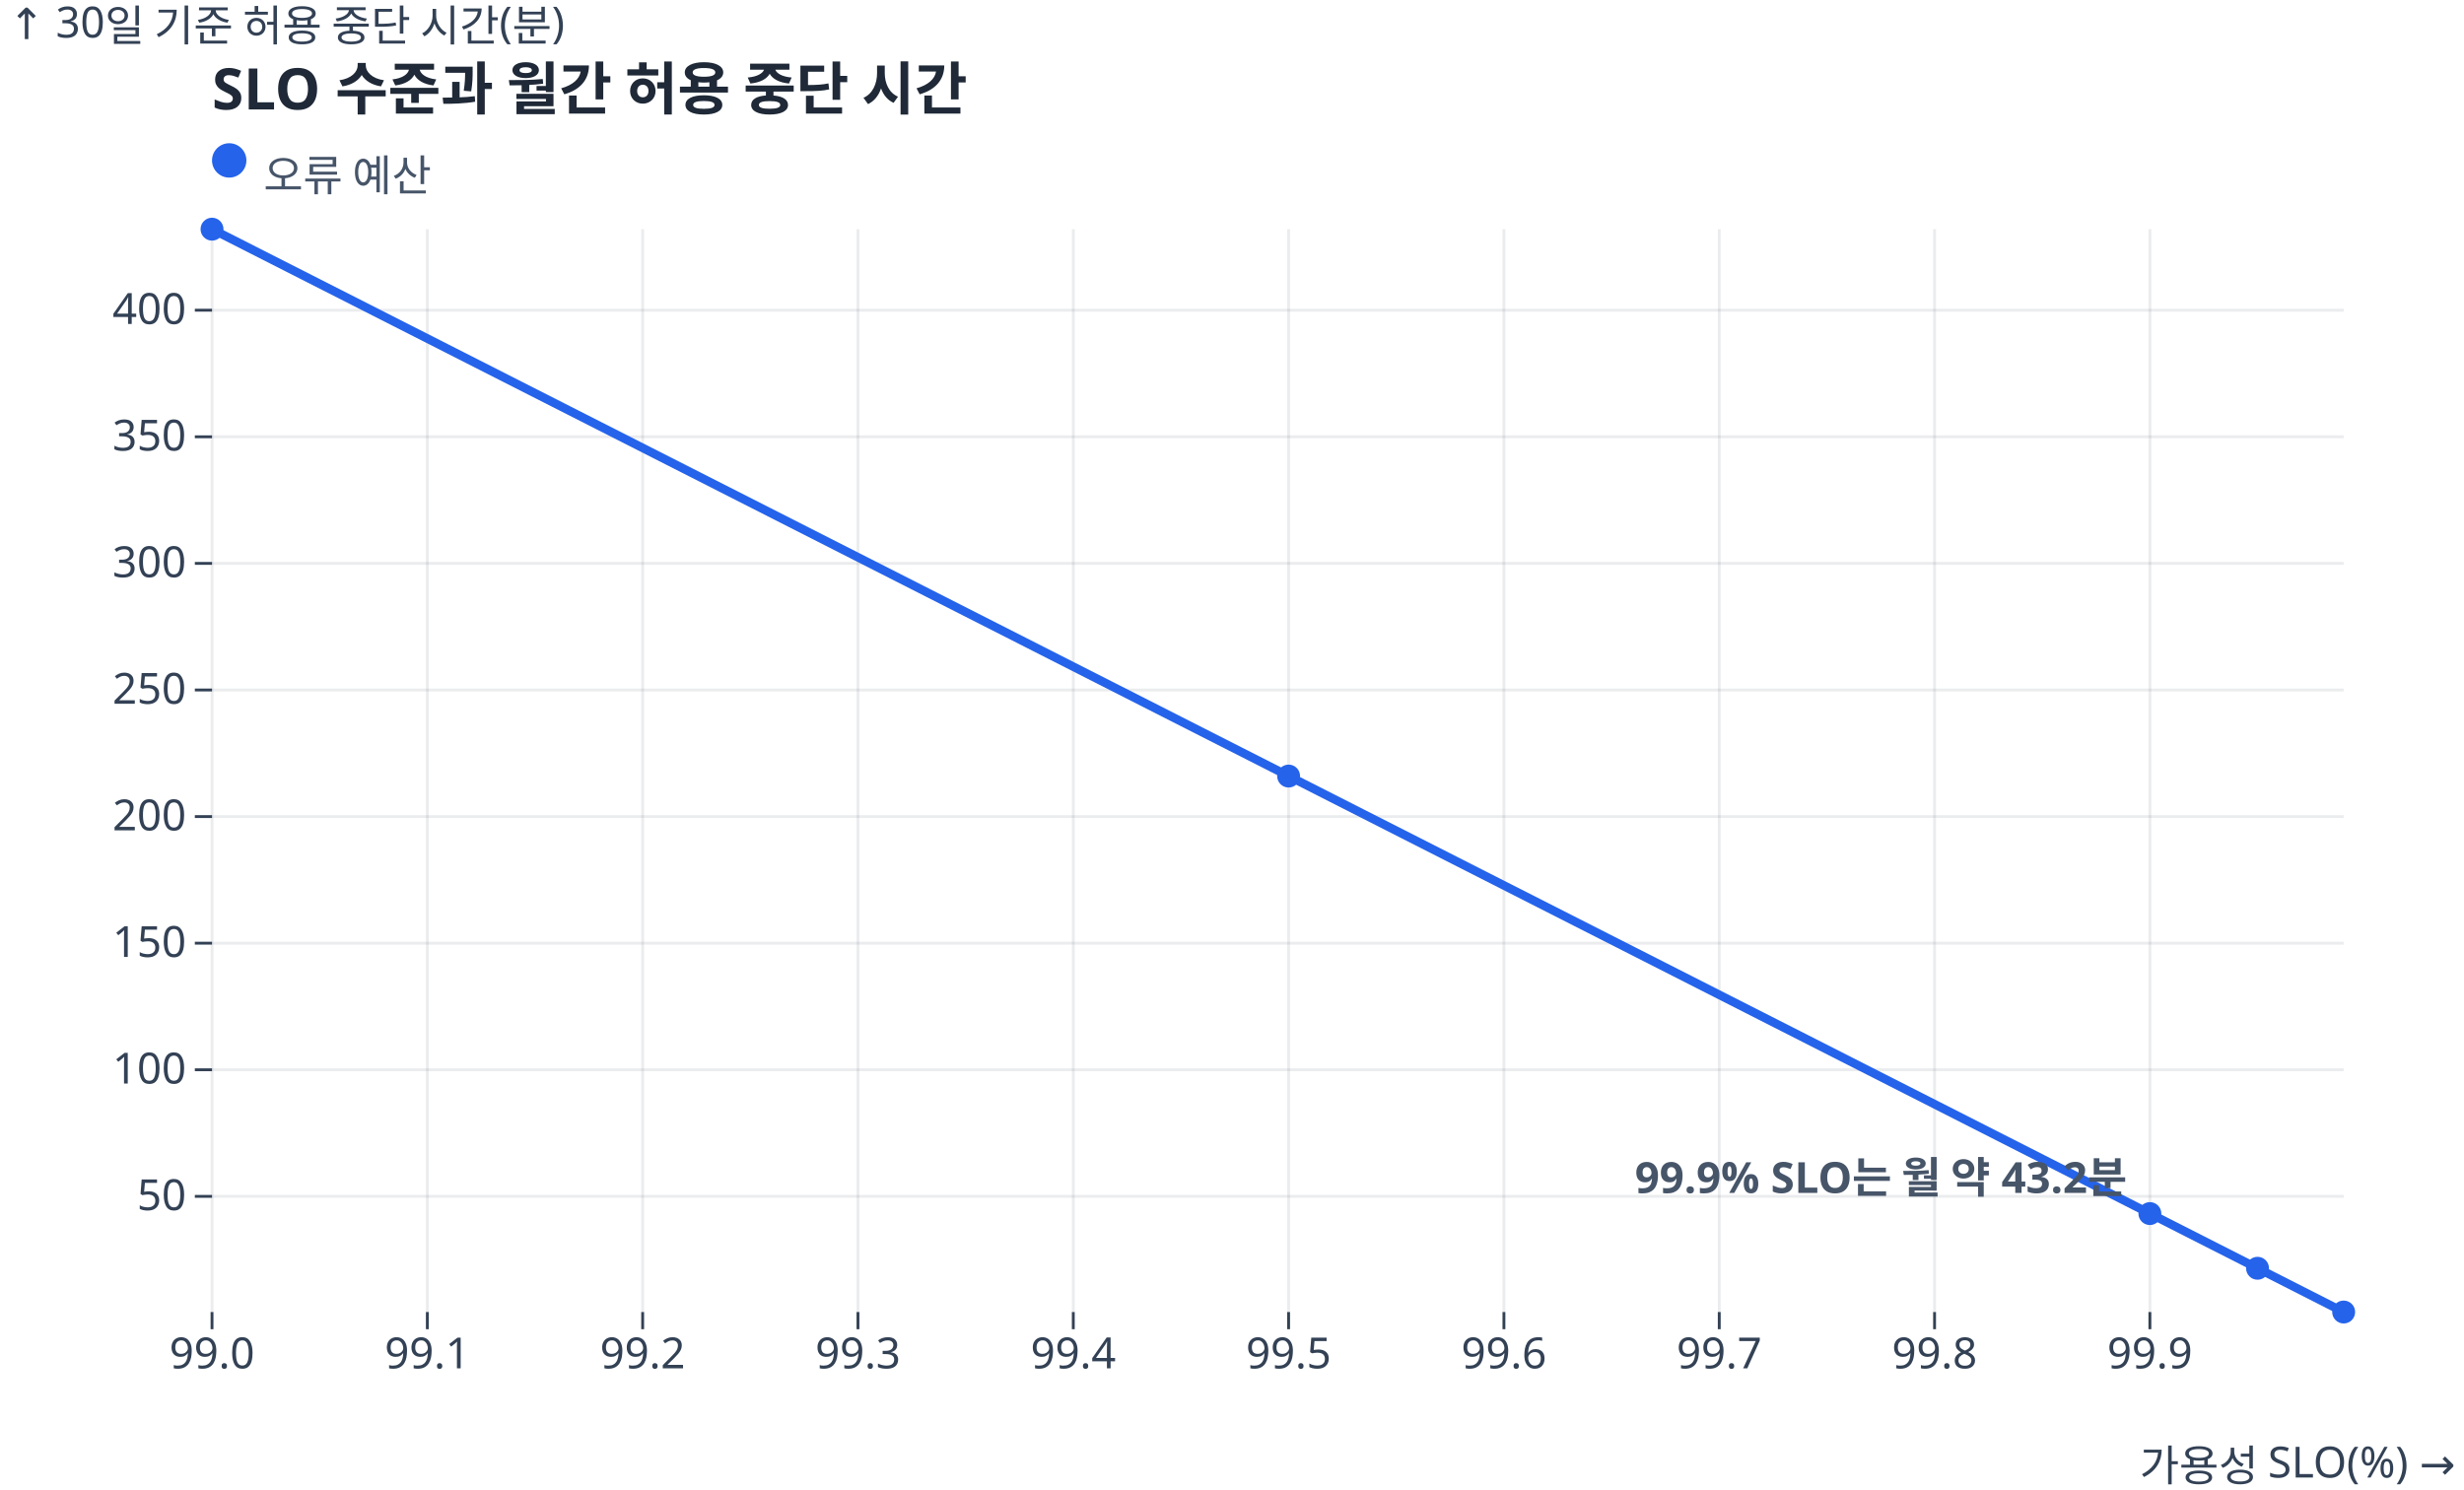
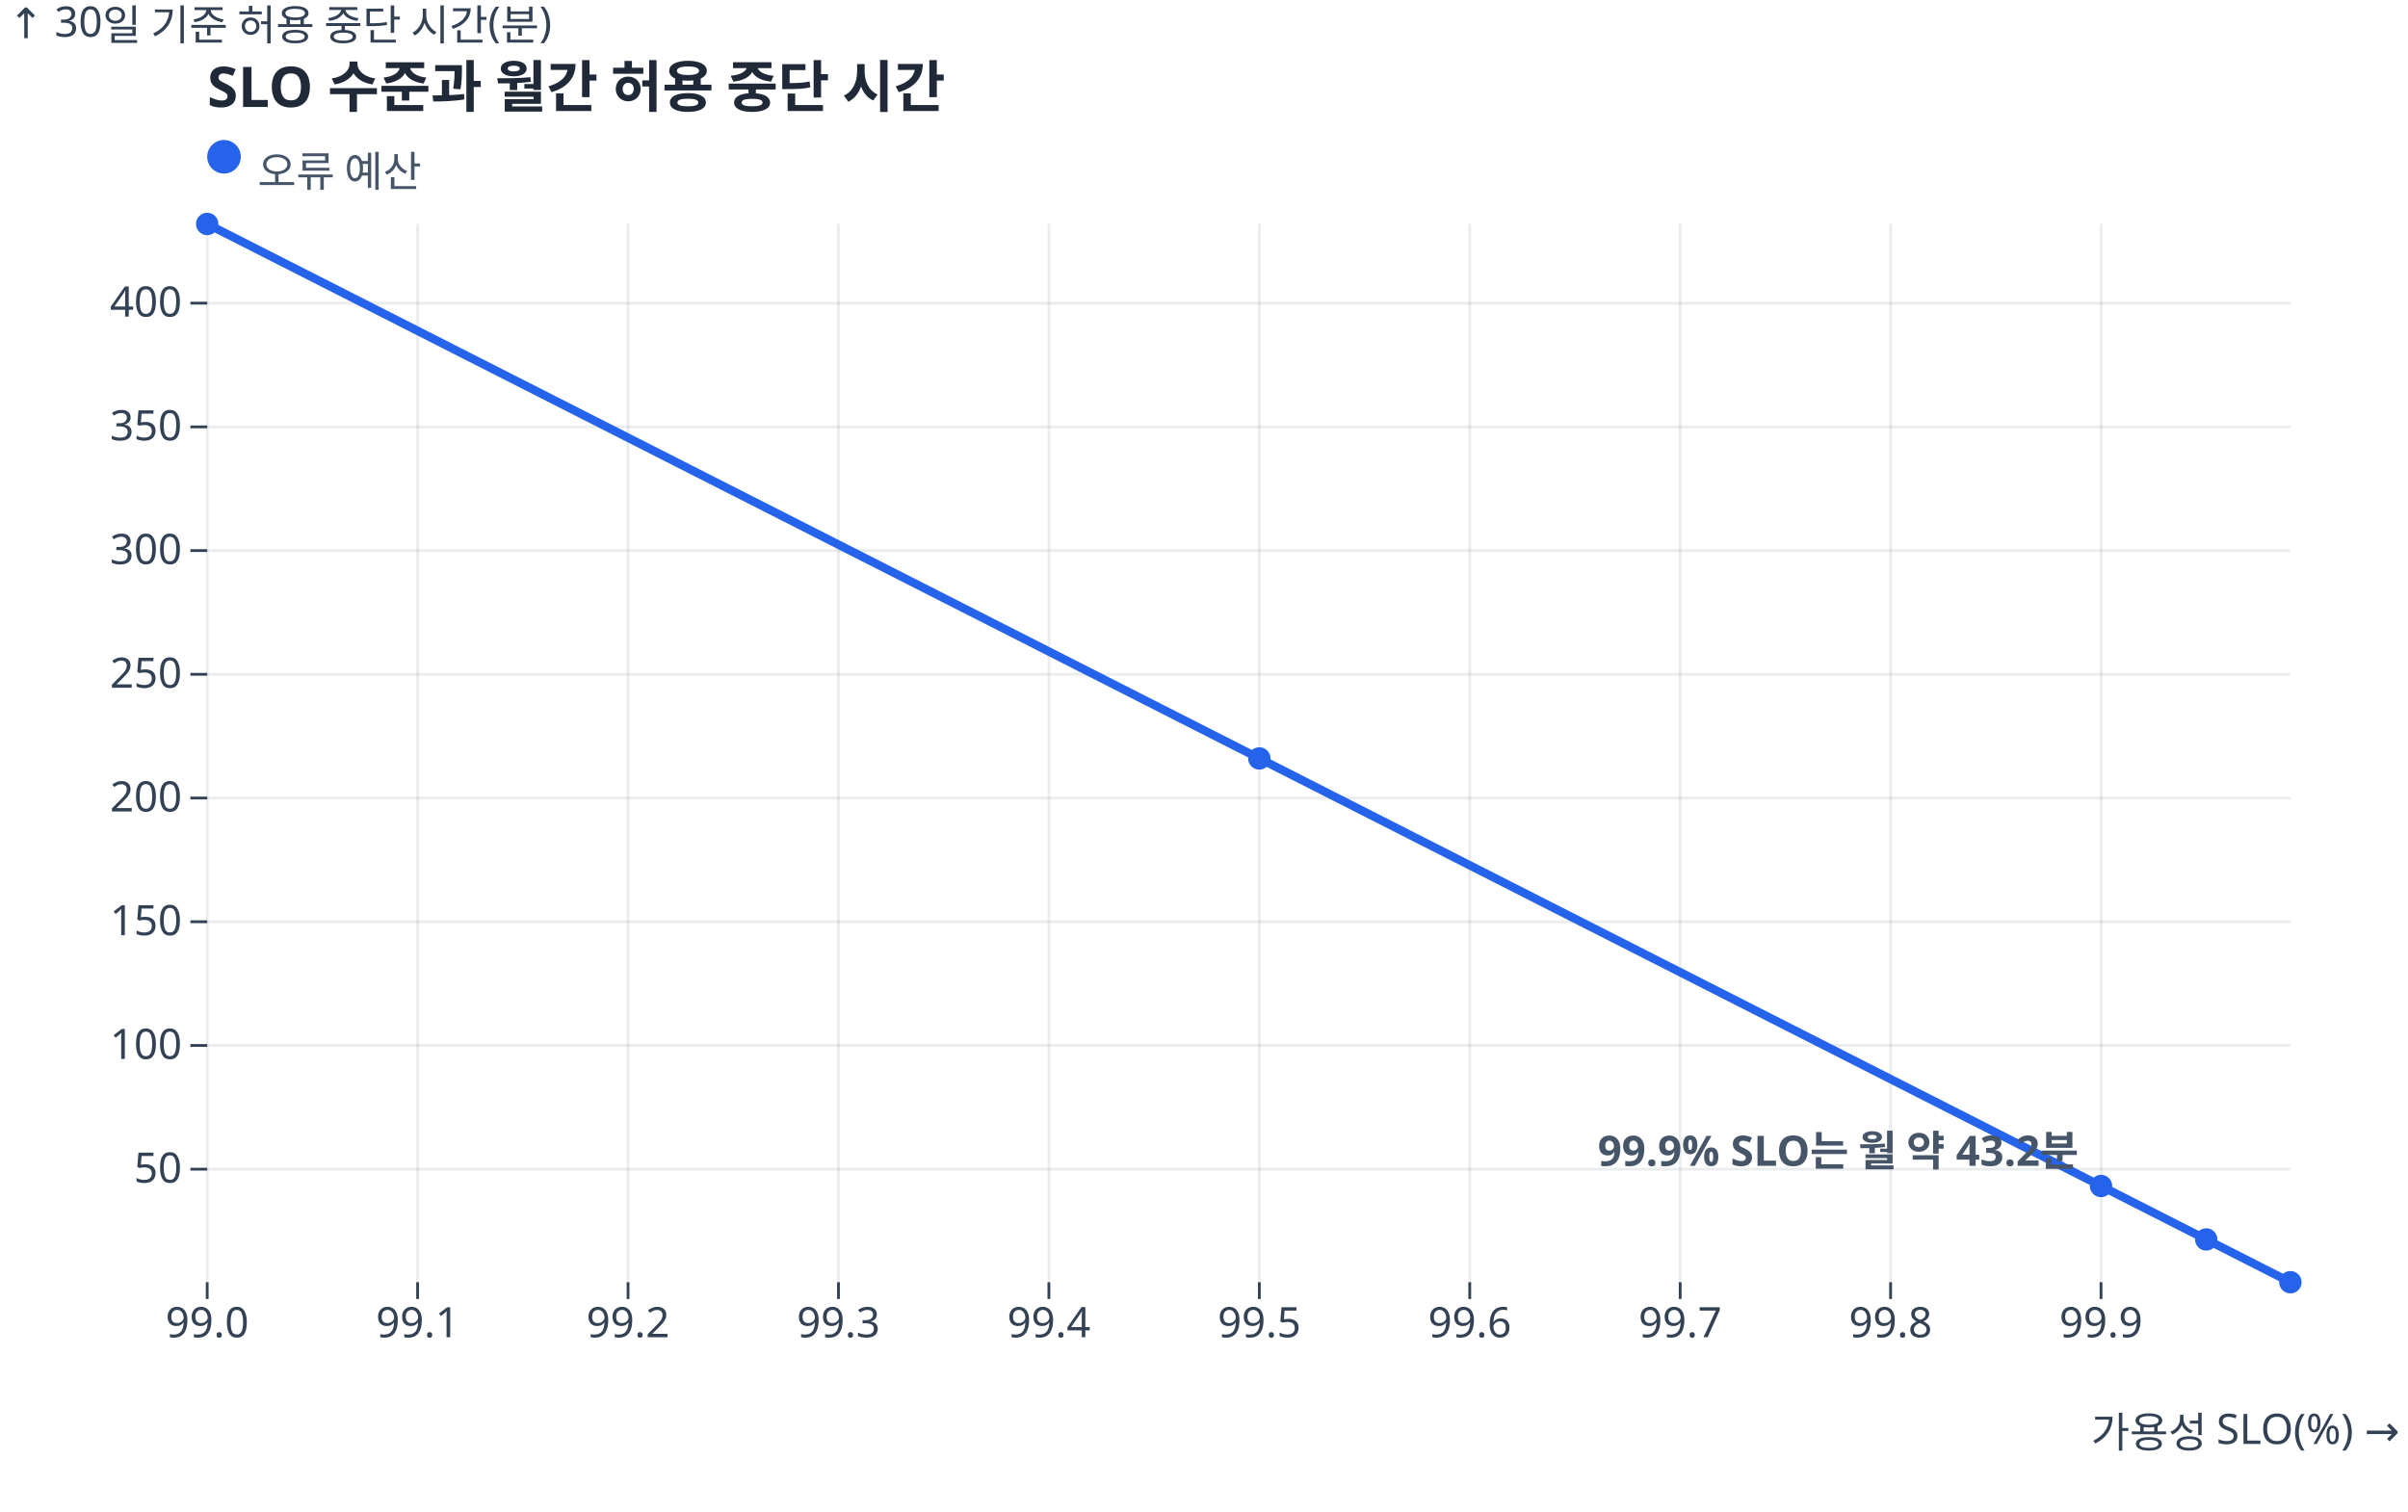
- <svg xmlns="http://www.w3.org/2000/svg" class="plot-d6a7b5" fill="currentColor" font-family="system-ui, sans-serif" font-size="10" text-anchor="middle" width="860" height="520" viewBox="0 0 860 520" style="background: rgb(248, 250, 252); color: rgb(51, 65, 85); font-family: system-ui, sans-serif; font-size: 15px;" role="img" aria-label="SLO 수준과 월간 허용 중단 시간: 오류 예산 계열 차트">
+ <svg xmlns="http://www.w3.org/2000/svg" class="plot-d6a7b5" fill="currentColor" font-family="system-ui, sans-serif" font-size="10" text-anchor="middle" width="860" height="540" viewBox="0 0 860 540" style="background: rgb(248, 250, 252); color: rgb(51, 65, 85); font-family: system-ui, sans-serif; font-size: 15px;" role="img" aria-label="SLO 수준과 월간 허용 중단 시간: 오류 예산 계열 차트">
  <style>:where(.plot-d6a7b5) {
  --plot-background: white;
  display: block;
  height: auto;
  height: intrinsic;
  max-width: 100%;
}
:where(.plot-d6a7b5 text),
:where(.plot-d6a7b5 tspan) {
  white-space: pre;
}</style>
  <g aria-label="y-grid" aria-hidden="true" stroke="currentColor" stroke-opacity="0.1">
    <line x1="74" x2="818" y1="417.626" y2="417.626" />
    <line x1="74" x2="818" y1="373.434" y2="373.434" />
    <line x1="74" x2="818" y1="329.242" y2="329.242" />
    <line x1="74" x2="818" y1="285.051" y2="285.051" />
    <line x1="74" x2="818" y1="240.859" y2="240.859" />
    <line x1="74" x2="818" y1="196.667" y2="196.667" />
    <line x1="74" x2="818" y1="152.475" y2="152.475" />
    <line x1="74" x2="818" y1="108.283" y2="108.283" />
  </g>
  <g aria-label="y-axis tick" aria-hidden="true" fill="none" stroke="currentColor">
    <path transform="translate(74,417.6263)" d="M0,0L-6,0" />
    <path transform="translate(74,373.4343)" d="M0,0L-6,0" />
    <path transform="translate(74,329.2424)" d="M0,0L-6,0" />
    <path transform="translate(74,285.0505)" d="M0,0L-6,0" />
    <path transform="translate(74,240.8586)" d="M0,0L-6,0" />
    <path transform="translate(74,196.6667)" d="M0,0L-6,0" />
    <path transform="translate(74,152.4747)" d="M0,0L-6,0" />
    <path transform="translate(74,108.2828)" d="M0,0L-6,0" />
  </g>
  <g aria-label="y-axis tick label" text-anchor="end" font-variant="tabular-nums" transform="translate(-9,0)">
    <text y="0.32em" transform="translate(74,417.6263)">50</text>
    <text y="0.32em" transform="translate(74,373.4343)">100</text>
    <text y="0.32em" transform="translate(74,329.2424)">150</text>
    <text y="0.32em" transform="translate(74,285.0505)">200</text>
    <text y="0.32em" transform="translate(74,240.8586)">250</text>
    <text y="0.32em" transform="translate(74,196.6667)">300</text>
    <text y="0.32em" transform="translate(74,152.4747)">350</text>
    <text y="0.32em" transform="translate(74,108.2828)">400</text>
  </g>
  <g aria-label="y-axis label" text-anchor="start" transform="translate(-71,-77)">
    <text y="0.71em" transform="translate(74,80)">↑ 30일 기준 허용 중단 시간(분)</text>
  </g>
  <g aria-label="x-grid" aria-hidden="true" stroke="currentColor" stroke-opacity="0.1">
    <line x1="74" x2="74" y1="80" y2="458" />
    <line x1="149.152" x2="149.152" y1="80" y2="458" />
    <line x1="224.303" x2="224.303" y1="80" y2="458" />
    <line x1="299.455" x2="299.455" y1="80" y2="458" />
    <line x1="374.606" x2="374.606" y1="80" y2="458" />
    <line x1="449.758" x2="449.758" y1="80" y2="458" />
    <line x1="524.909" x2="524.909" y1="80" y2="458" />
    <line x1="600.061" x2="600.061" y1="80" y2="458" />
    <line x1="675.212" x2="675.212" y1="80" y2="458" />
    <line x1="750.364" x2="750.364" y1="80" y2="458" />
  </g>
  <g aria-label="x-axis tick" aria-hidden="true" fill="none" stroke="currentColor">
    <path transform="translate(74,458)" d="M0,0L0,6" />
    <path transform="translate(149.1515,458)" d="M0,0L0,6" />
    <path transform="translate(224.303,458)" d="M0,0L0,6" />
    <path transform="translate(299.4545,458)" d="M0,0L0,6" />
    <path transform="translate(374.6061,458)" d="M0,0L0,6" />
    <path transform="translate(449.7576,458)" d="M0,0L0,6" />
    <path transform="translate(524.9091,458)" d="M0,0L0,6" />
    <path transform="translate(600.0606,458)" d="M0,0L0,6" />
    <path transform="translate(675.2121,458)" d="M0,0L0,6" />
    <path transform="translate(750.3636,458)" d="M0,0L0,6" />
  </g>
  <g aria-label="x-axis tick label" font-variant="tabular-nums" transform="translate(0,9)">
    <text y="0.71em" transform="translate(74,458)">99.0</text>
    <text y="0.71em" transform="translate(149.1515,458)">99.1</text>
    <text y="0.71em" transform="translate(224.303,458)">99.2</text>
    <text y="0.71em" transform="translate(299.4545,458)">99.3</text>
    <text y="0.71em" transform="translate(374.6061,458)">99.4</text>
    <text y="0.71em" transform="translate(449.7576,458)">99.5</text>
    <text y="0.71em" transform="translate(524.9091,458)">99.6</text>
    <text y="0.71em" transform="translate(600.0606,458)">99.7</text>
    <text y="0.71em" transform="translate(675.2121,458)">99.8</text>
    <text y="0.71em" transform="translate(750.3636,458)">99.9</text>
  </g>
  <g aria-label="x-axis label" text-anchor="end" transform="translate(39,59)">
    <text transform="translate(818,458)">가용성 SLO(%) →</text>
  </g>
  <g aria-label="text" fill="#1f2937" text-anchor="start" font-size="20" font-weight="700" transform="translate(0,-56)">
    <text y="0.71em" transform="translate(74,80)">SLO 수준과 월간 허용 중단 시간</text>
  </g>
  <g aria-label="dot" fill="#2563eb" transform="translate(6,-24)">
    <circle cx="74" cy="80" r="6" />
  </g>
  <g aria-label="text" fill="#475569" text-anchor="start" transform="translate(18,-24)">
    <text y="0.71em" transform="translate(74,80)">오류 예산</text>
  </g>
  <g aria-label="line" fill="none" stroke-width="3" stroke-linejoin="round" stroke-linecap="round">
    <path stroke="#2563eb" d="M74,80L449.758,270.909L750.364,423.636L787.939,442.727L818,458" />
  </g>
  <g aria-label="dot">
    <circle cx="74" cy="80" r="4" fill="#2563eb" />
    <circle cx="449.758" cy="270.909" r="4" fill="#2563eb" />
    <circle cx="750.364" cy="423.636" r="4" fill="#2563eb" />
    <circle cx="787.939" cy="442.727" r="4" fill="#2563eb" />
    <circle cx="818" cy="458" r="4" fill="#2563eb" />
  </g>
  <g aria-label="text" fill="#475569" text-anchor="end" font-weight="600" transform="translate(-8,-12)">
    <text y="0.32em" transform="translate(750.3636,423.6364)">99.9% SLO는 월 약 43.2분</text>
  </g>
</svg>
